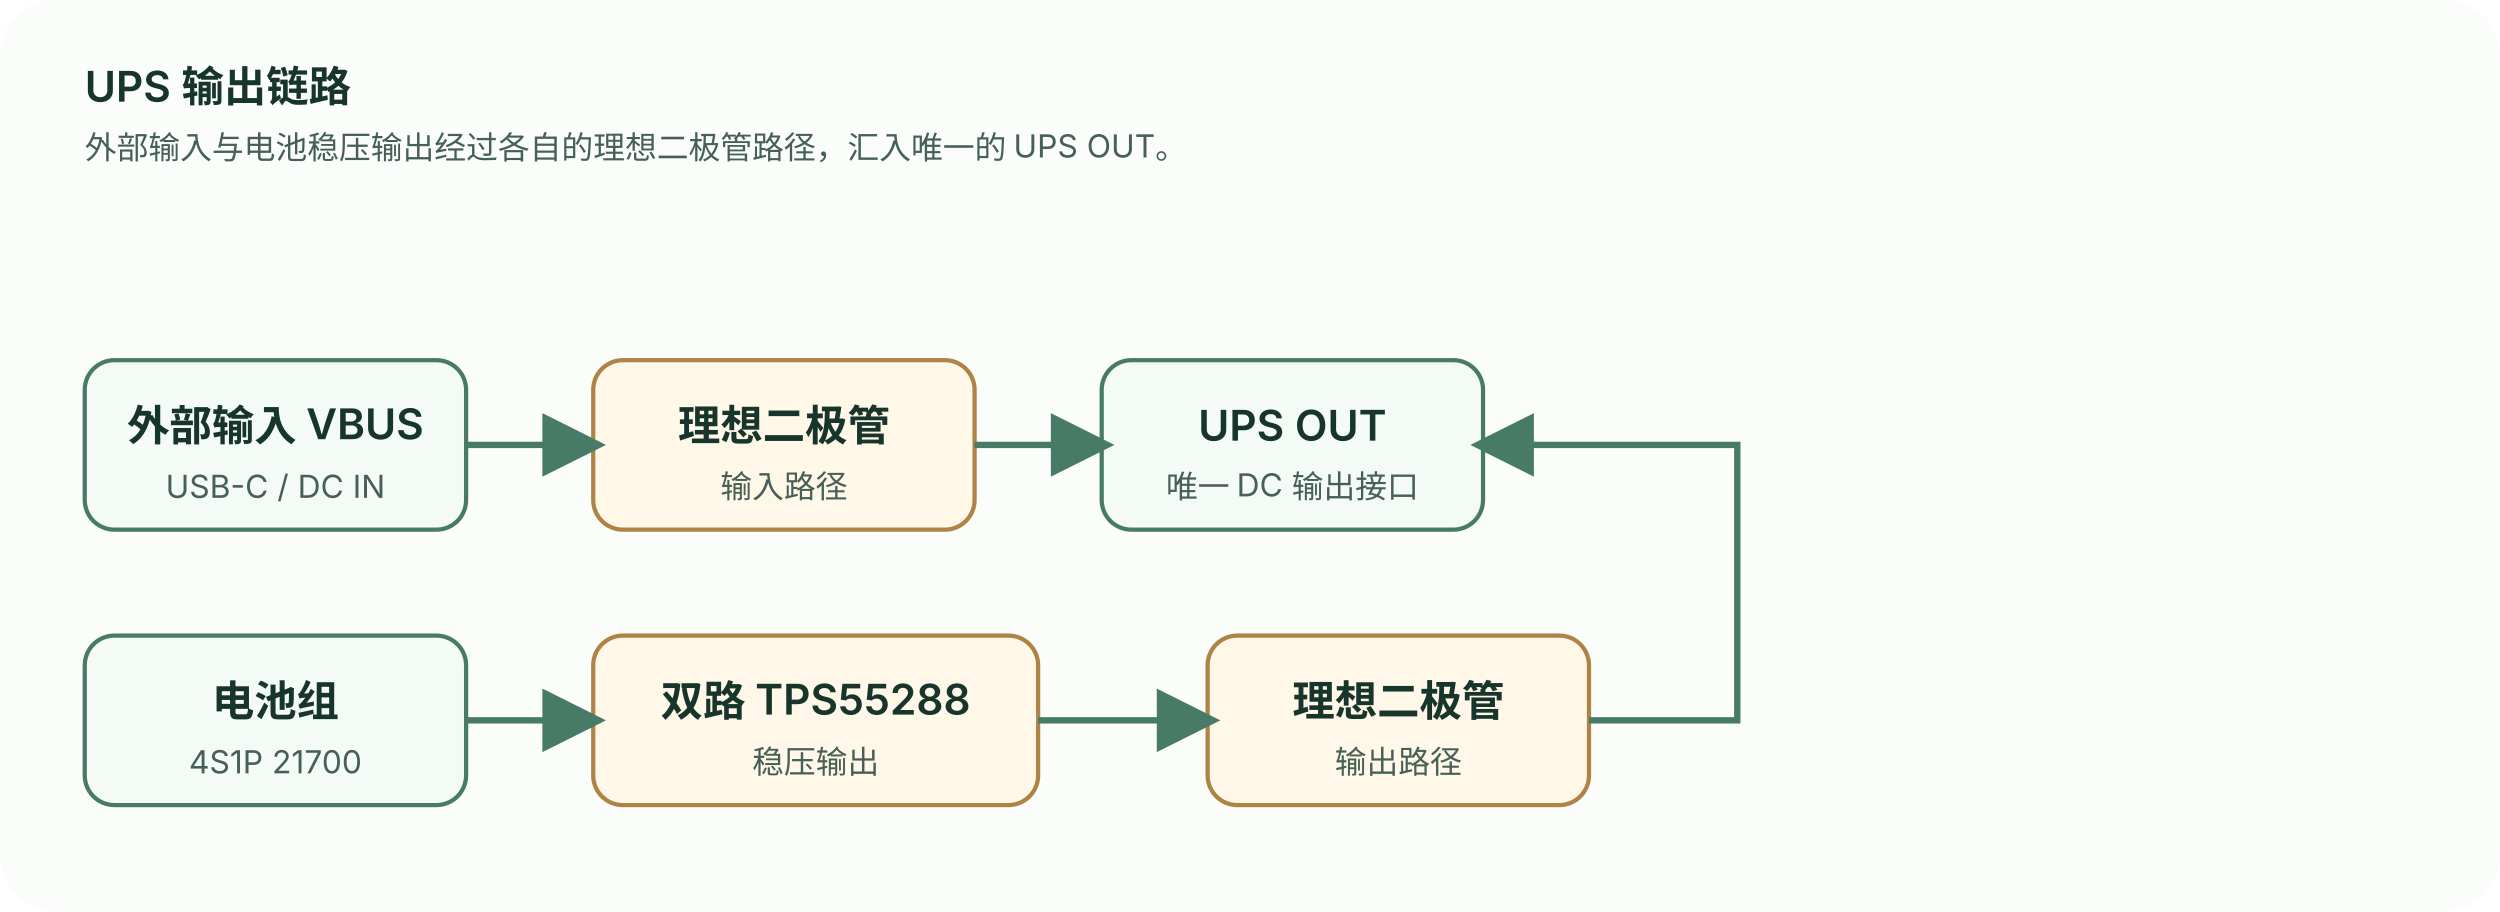
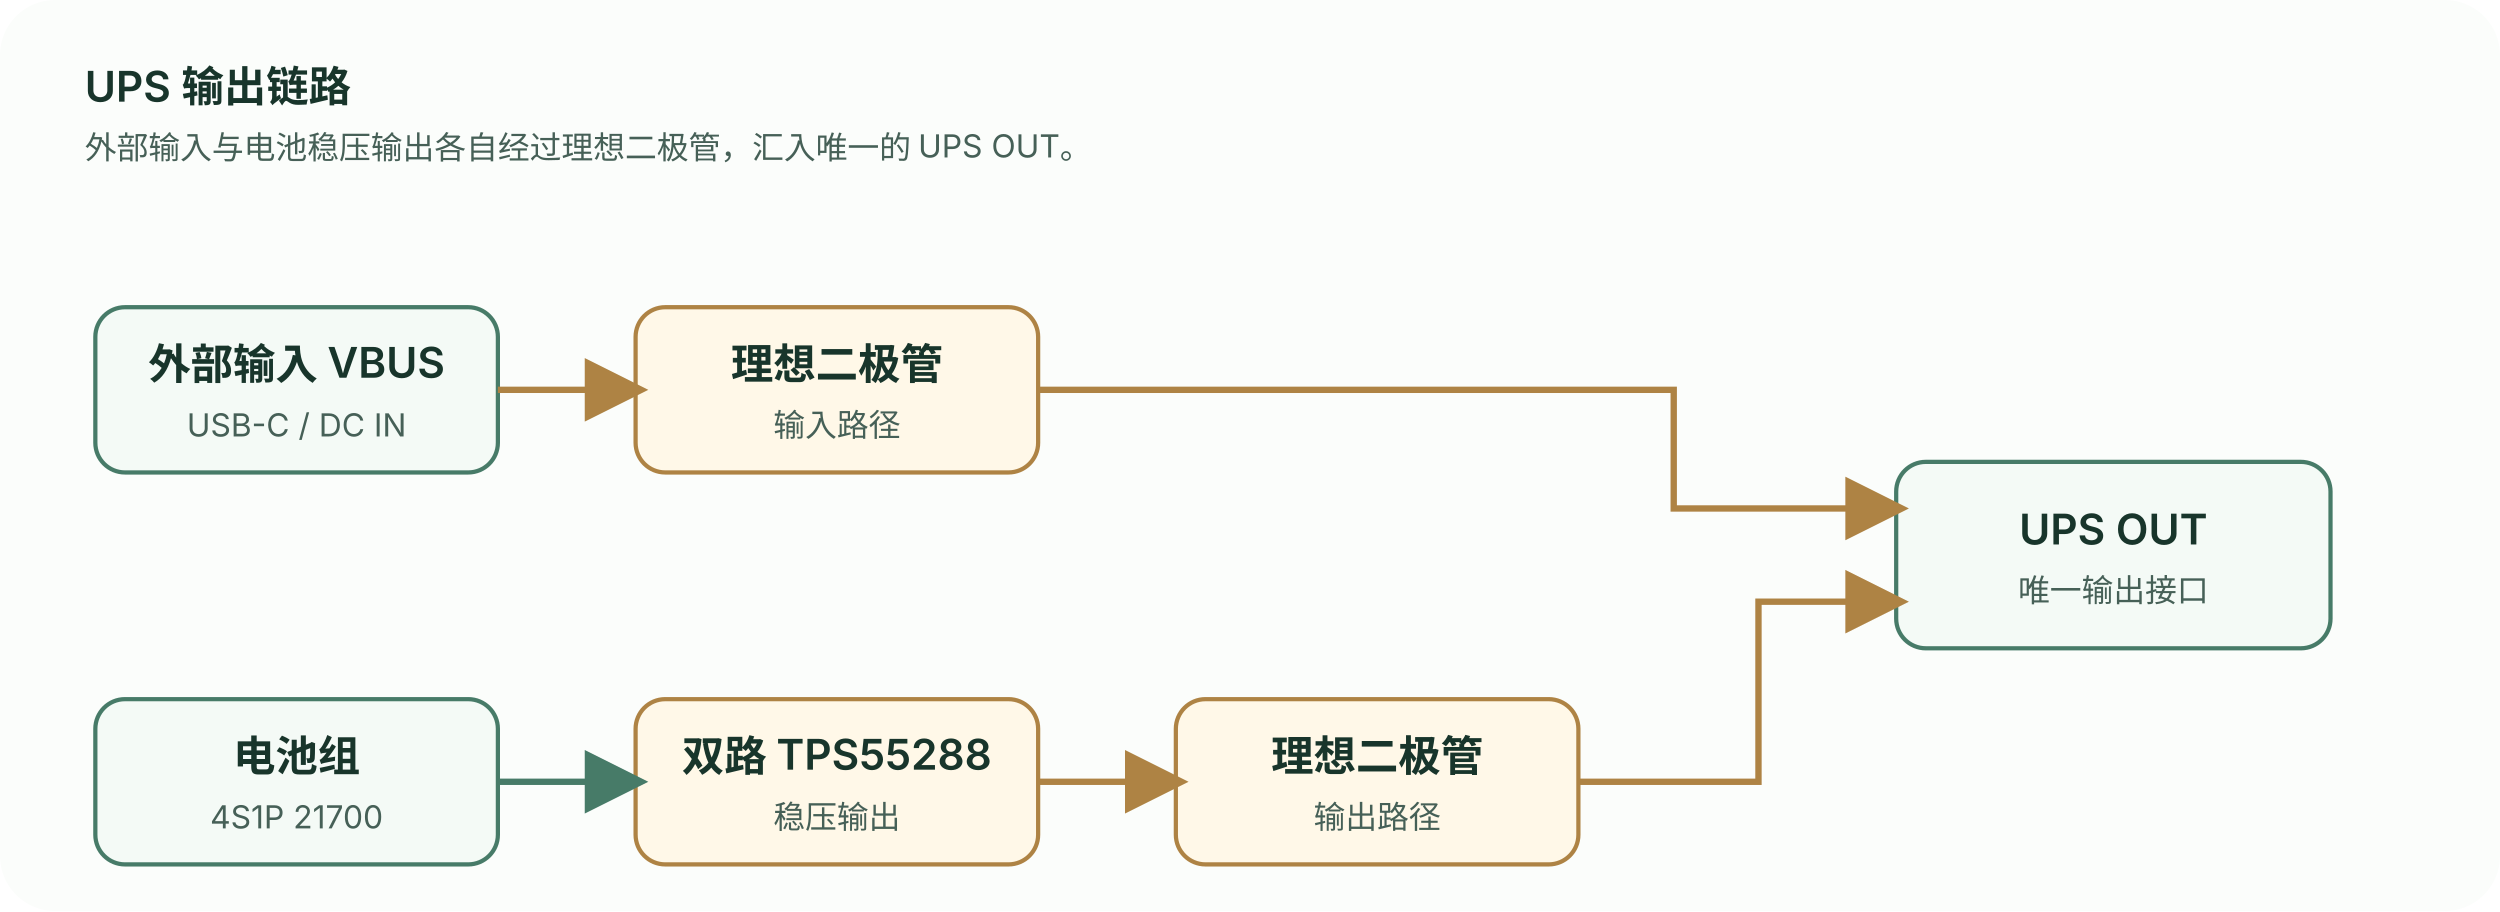
<svg xmlns="http://www.w3.org/2000/svg" viewBox="0 0 1180 430" role="img" aria-labelledby="title desc">
  <defs>
-     <marker id="arrow" markerWidth="10" markerHeight="10" refX="8" refY="5" orient="auto">
-       <path d="m0 0 10 5-10 5z" class="arrow" />
+     <marker id="arrow-green" markerWidth="10" markerHeight="10" refX="8" refY="5" orient="auto">
+       <path d="m0 0 10 5-10 5z" class="arrow-green" />
    </marker>
-     <style>.bg{fill:#fbfdfb}.box{fill:#f4faf6;stroke:#477b68;stroke-width:2}.power{fill:#fff8e8;stroke:#ae8344;stroke-width:2}.control{fill:#edf4ff;stroke:#4d6f9f;stroke-width:2}.label{font:600 20px -apple-system,BlinkMacSystemFont,"Noto Sans SC",sans-serif;fill:#18352b}.small{font:15px -apple-system,BlinkMacSystemFont,"Noto Sans SC",sans-serif;fill:#466057}.arrow{fill:#477b68}.line{stroke:#477b68;stroke-width:3;fill:none;marker-end:url(#arrow)}@media (prefers-color-scheme:dark){.bg{fill:#14211d}.box{fill:#1d3029;stroke:#78b99e}.power{fill:#342c1d;stroke:#d2ad68}.control{fill:#202d43;stroke:#8eaddb}.label{fill:#edf7f1}.small{fill:#b7cec2}.line{stroke:#78b99e}.arrow{fill:#78b99e}}</style>
+     <marker id="arrow-gold" markerWidth="10" markerHeight="10" refX="8" refY="5" orient="auto">
+       <path d="m0 0 10 5-10 5z" class="arrow-gold" />
+     </marker>
+     <marker id="arrow-blue" markerWidth="10" markerHeight="10" refX="8" refY="5" orient="auto">
+       <path d="m0 0 10 5-10 5z" class="arrow-blue" />
+     </marker>
+     <style>
+ .bg{fill:#fbfdfb}.box{fill:#f4faf6;stroke:#477b68;stroke-width:2}.power{fill:#fff8e8;stroke:#ae8344;stroke-width:2}.control{fill:#edf4ff;stroke:#4d6f9f;stroke-width:2}.group{fill:none;stroke:#b9cec3;stroke-width:2;stroke-dasharray:7 7}.label{font:600 20px -apple-system,BlinkMacSystemFont,"Noto Sans SC",sans-serif;fill:#18352b}.small{font:15px -apple-system,BlinkMacSystemFont,"Noto Sans SC",sans-serif;fill:#466057}.group-label{font:600 16px -apple-system,BlinkMacSystemFont,"Noto Sans SC",sans-serif;fill:#477b68}.wire{fill:none;stroke:#477b68;stroke-width:3;marker-end:url(#arrow-green)}.power-wire{fill:none;stroke:#ae8344;stroke-width:3;marker-end:url(#arrow-gold)}.state-wire{fill:none;stroke:#4d6f9f;stroke-width:2.5;stroke-dasharray:8 7;marker-end:url(#arrow-blue)}.arrow-green{fill:#477b68}.arrow-gold{fill:#ae8344}.arrow-blue{fill:#4d6f9f}
+ @media (prefers-color-scheme:dark){.bg{fill:#14211d}.box{fill:#1d3029;stroke:#78b99e}.power{fill:#342c1d;stroke:#d2ad68}.control{fill:#202d43;stroke:#8eaddb}.group{stroke:#536e62}.label{fill:#edf7f1}.small{fill:#b7cec2}.group-label{fill:#78b99e}.wire{stroke:#78b99e}.power-wire{stroke:#d2ad68}.state-wire{stroke:#8eaddb}.arrow-green{fill:#78b99e}.arrow-gold{fill:#d2ad68}.arrow-blue{fill:#8eaddb}}
+ </style>
  </defs>
  <rect width="1180" height="430" rx="26" class="bg" />
  <text x="40" y="48" class="label">UPS 输出链路</text>
-   <text x="40" y="75" class="small">外部输入与电池稳压输出经过各自的理想二极管路径，汇入唯一的 UPS OUT。</text>
-   <rect x="40" y="170" width="180" height="80" rx="14" class="box" />
-   <text x="130.0" y="208" text-anchor="middle" class="label">外部输入 VBUS</text>
-   <text x="130.0" y="235" text-anchor="middle" class="small">USB-C / DC IN</text>
-   <rect x="280" y="170" width="180" height="80" rx="14" class="power" />
-   <text x="370.0" y="208" text-anchor="middle" class="label">理想二极管</text>
-   <text x="370.0" y="235" text-anchor="middle" class="small">输入路径</text>
-   <rect x="520" y="170" width="180" height="80" rx="14" class="box" />
-   <text x="610.0" y="208" text-anchor="middle" class="label">UPS OUT</text>
-   <text x="610.0" y="235" text-anchor="middle" class="small">唯一 DC 输出接口</text>
-   <rect x="40" y="300" width="180" height="80" rx="14" class="box" />
-   <text x="130.0" y="338" text-anchor="middle" class="label">电池组</text>
-   <text x="130.0" y="365" text-anchor="middle" class="small">4S1P 21700</text>
-   <rect x="280" y="300" width="210" height="80" rx="14" class="power" />
-   <text x="385.0" y="338" text-anchor="middle" class="label">双路 TPS55288</text>
-   <text x="385.0" y="365" text-anchor="middle" class="small">稳压输出</text>
-   <rect x="570" y="300" width="180" height="80" rx="14" class="power" />
-   <text x="660.0" y="338" text-anchor="middle" class="label">理想二极管</text>
-   <text x="660.0" y="365" text-anchor="middle" class="small">输出路径</text>
-   <path d="M220 210h60" class="line" />
-   <path d="M460 210h60" class="line" />
-   <path d="M220 340h60" class="line" />
-   <path d="M490 340h80" class="line" />
-   <path d="M750 340H820V210H700" class="line" />
+   <text x="40" y="75" class="small">外部输入与电池稳压输出各自经过理想二极管，汇入唯一的 UPS OUT。</text>
+   <rect x="45" y="145" width="190" height="78" rx="14" class="box" />
+   <text x="140.0" y="179.0" text-anchor="middle" class="label">外部输入 VBUS</text>
+   <text x="140.0" y="206.0" text-anchor="middle" class="small">USB-C / DC IN</text>
+   <rect x="300" y="145" width="190" height="78" rx="14" class="power" />
+   <text x="395.0" y="179.0" text-anchor="middle" class="label">理想二极管</text>
+   <text x="395.0" y="206.0" text-anchor="middle" class="small">输入路径</text>
+   <rect x="45" y="330" width="190" height="78" rx="14" class="box" />
+   <text x="140.0" y="364.0" text-anchor="middle" class="label">电池组</text>
+   <text x="140.0" y="391.0" text-anchor="middle" class="small">4S1P 21700</text>
+   <rect x="300" y="330" width="190" height="78" rx="14" class="power" />
+   <text x="395.0" y="364.0" text-anchor="middle" class="label">双路 TPS55288</text>
+   <text x="395.0" y="391.0" text-anchor="middle" class="small">稳压输出</text>
+   <rect x="555" y="330" width="190" height="78" rx="14" class="power" />
+   <text x="650.0" y="364.0" text-anchor="middle" class="label">理想二极管</text>
+   <text x="650.0" y="391.0" text-anchor="middle" class="small">输出路径</text>
+   <rect x="895" y="218" width="205" height="88" rx="14" class="box" />
+   <text x="997.5" y="257.0" text-anchor="middle" class="label">UPS OUT</text>
+   <text x="997.5" y="284.0" text-anchor="middle" class="small">唯一输出接口</text>
+   <path d="M235 184H300" class="power-wire" />
+   <path d="M235 369H300" class="wire" />
+   <path d="M490 369H555" class="power-wire" />
+   <path d="M490 184H790V240H895" class="power-wire" />
+   <path d="M745 369H830V284H895" class="power-wire" />
</svg>
